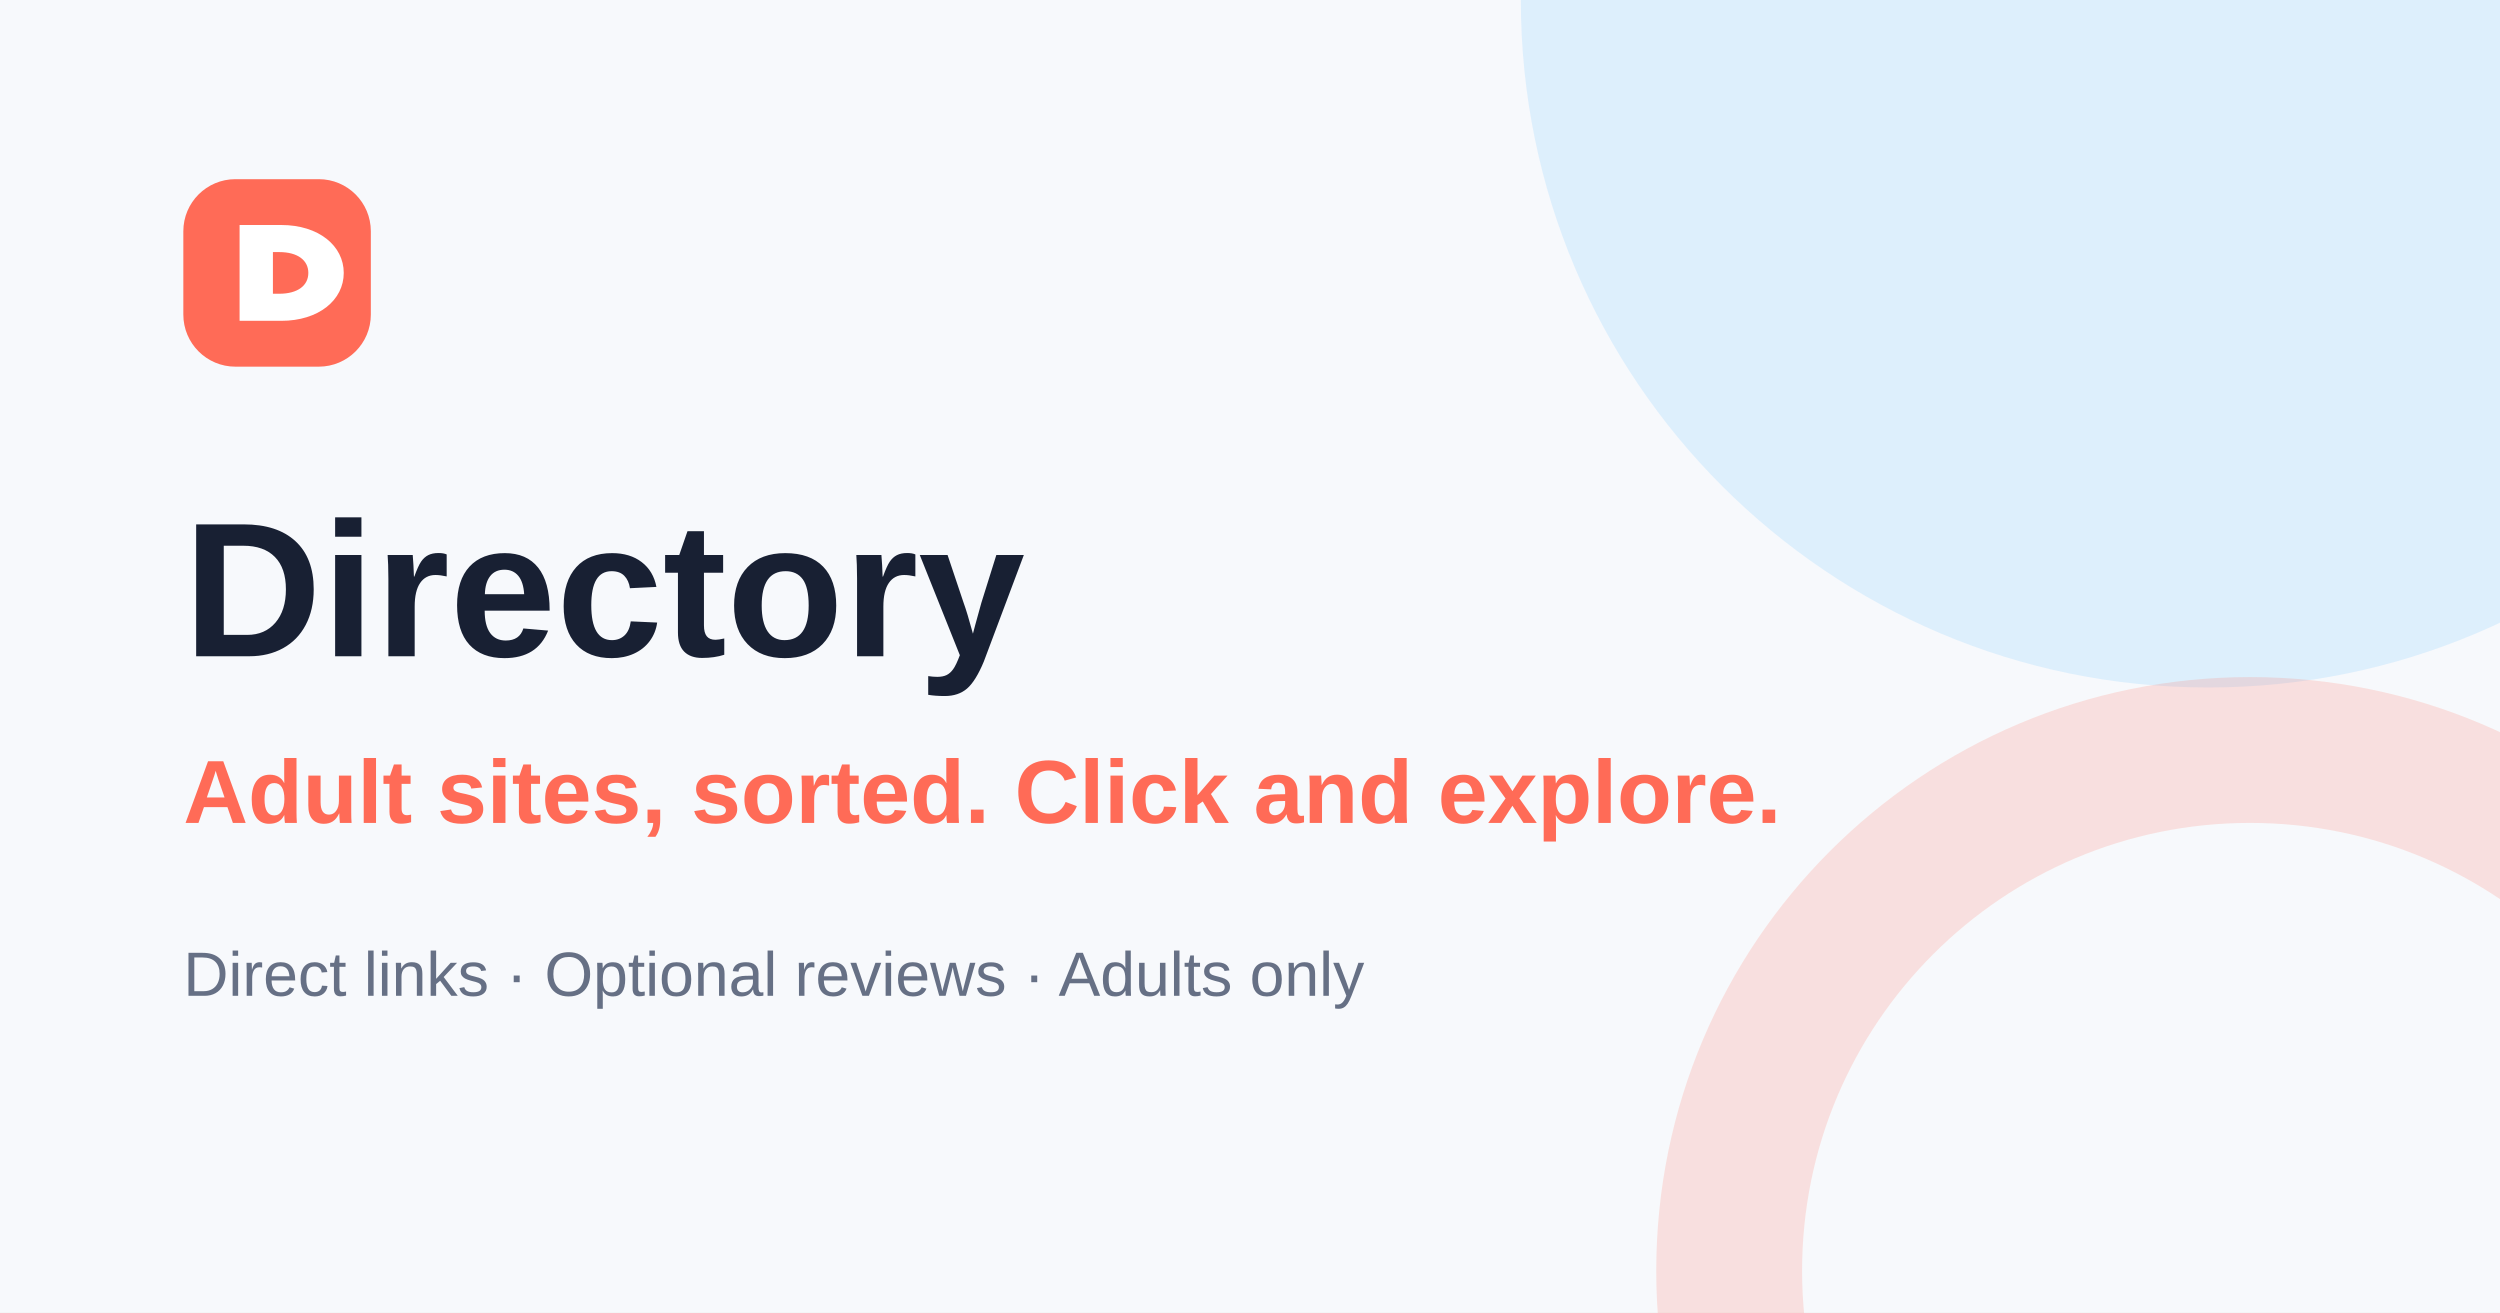
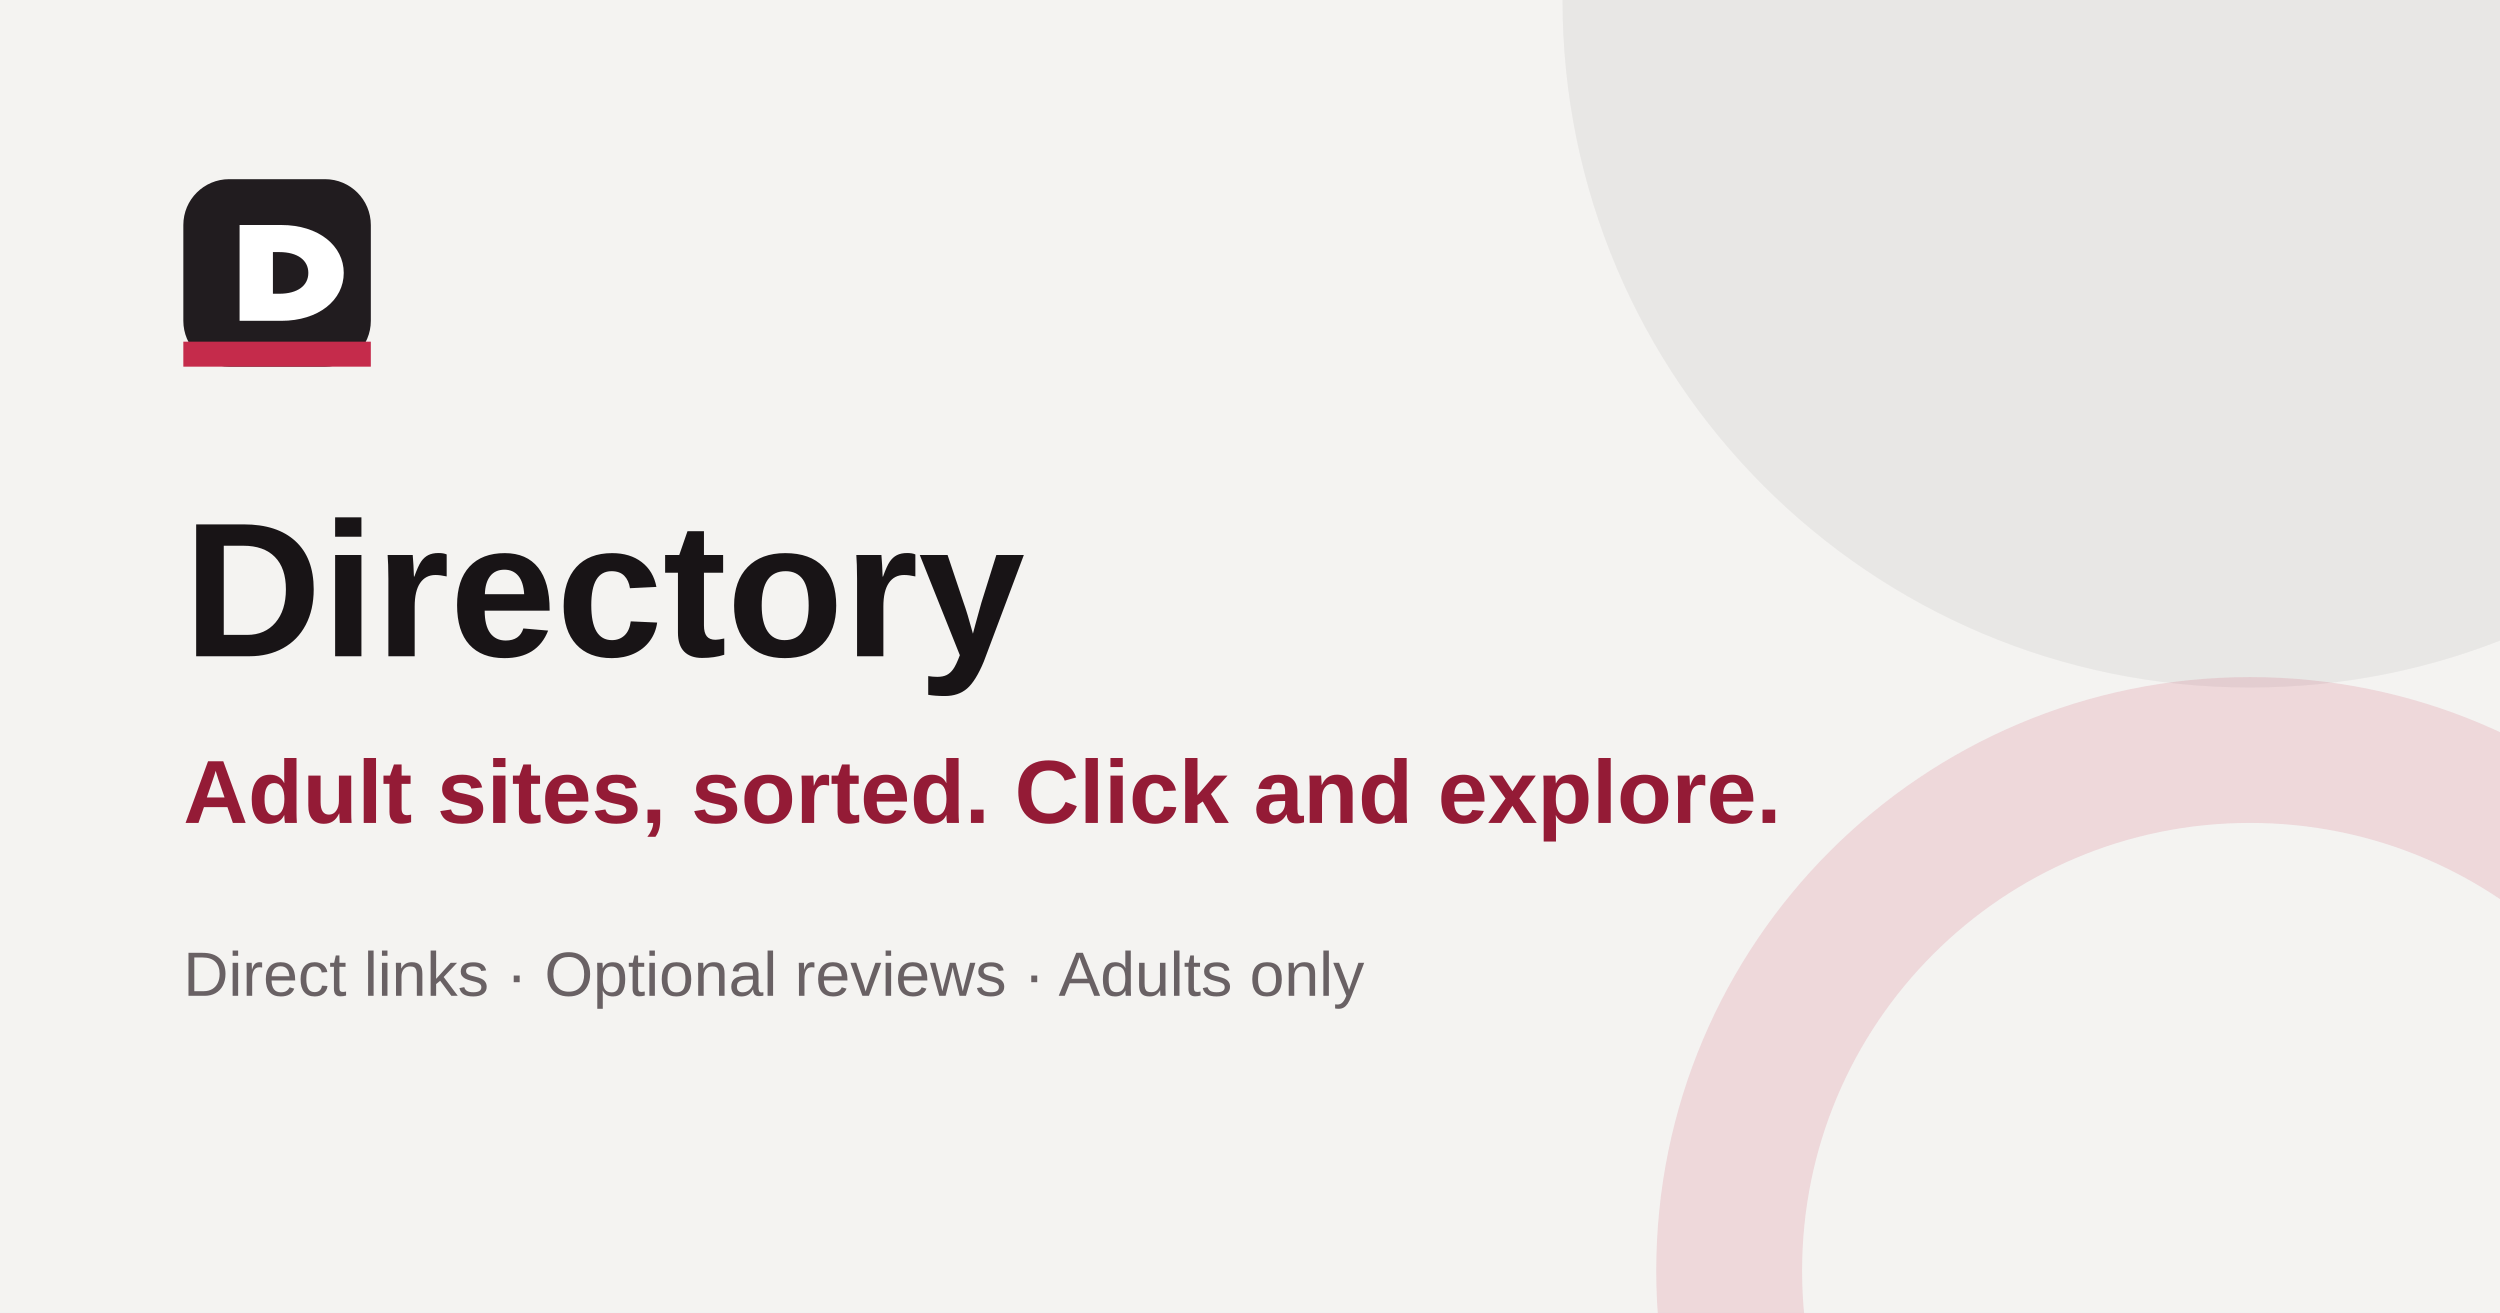
<svg xmlns="http://www.w3.org/2000/svg" viewBox="0 0 1200 630">
-   <rect width="1200" height="630" fill="#f7f9fc" />
-   <circle cx="1060" cy="0" r="330" fill="#54b8ff" opacity=".16" />
-   <circle cx="1080" cy="610" r="250" fill="none" stroke="#ff6b57" stroke-width="70" opacity=".18" />
-   <rect x="88" y="86" width="90" height="90" rx="25" fill="#ff6b57" />
+   <rect width="1200" height="630" fill="#f4f3f1" />
+   <circle cx="1080" cy="0" r="330" fill="#211c1f" opacity=".06" />
+   <circle cx="1080" cy="610" r="250" fill="none" stroke="#c52b4b" stroke-width="70" opacity=".14" />
+   <rect x="88" y="86" width="90" height="90" rx="22" fill="#211c1f" />
+   <rect x="88" y="164" width="90" height="12" fill="#c52b4b" />
  <path d="M115 108h20c18 0 30 10 30 23s-12 23-30 23h-20v-46Zm19 33c9 0 14-4 14-10s-5-10-14-10h-3v20h3Z" fill="#ffffff" />
-   <text x="88" y="315" fill="#182033" font-family="Arial, sans-serif" font-size="92" font-weight="800">Directory</text>
-   <text x="88" y="395" fill="#ff6b57" font-family="Arial, sans-serif" font-size="43" font-weight="700">Adult sites, sorted. Click and explore.</text>
-   <text x="88" y="478" fill="#667085" font-family="Arial, sans-serif" font-size="30">Direct links · Optional reviews · Adults only</text>
+   <text x="88" y="315" fill="#181416" font-family="Arial, sans-serif" font-size="92" font-weight="700">Directory</text>
+   <text x="88" y="395" fill="#941b36" font-family="Arial, sans-serif" font-size="43" font-weight="700">Adult sites, sorted. Click and explore.</text>
+   <text x="88" y="478" fill="#696164" font-family="Arial, sans-serif" font-size="30">Direct links · Optional reviews · Adults only</text>
</svg>
